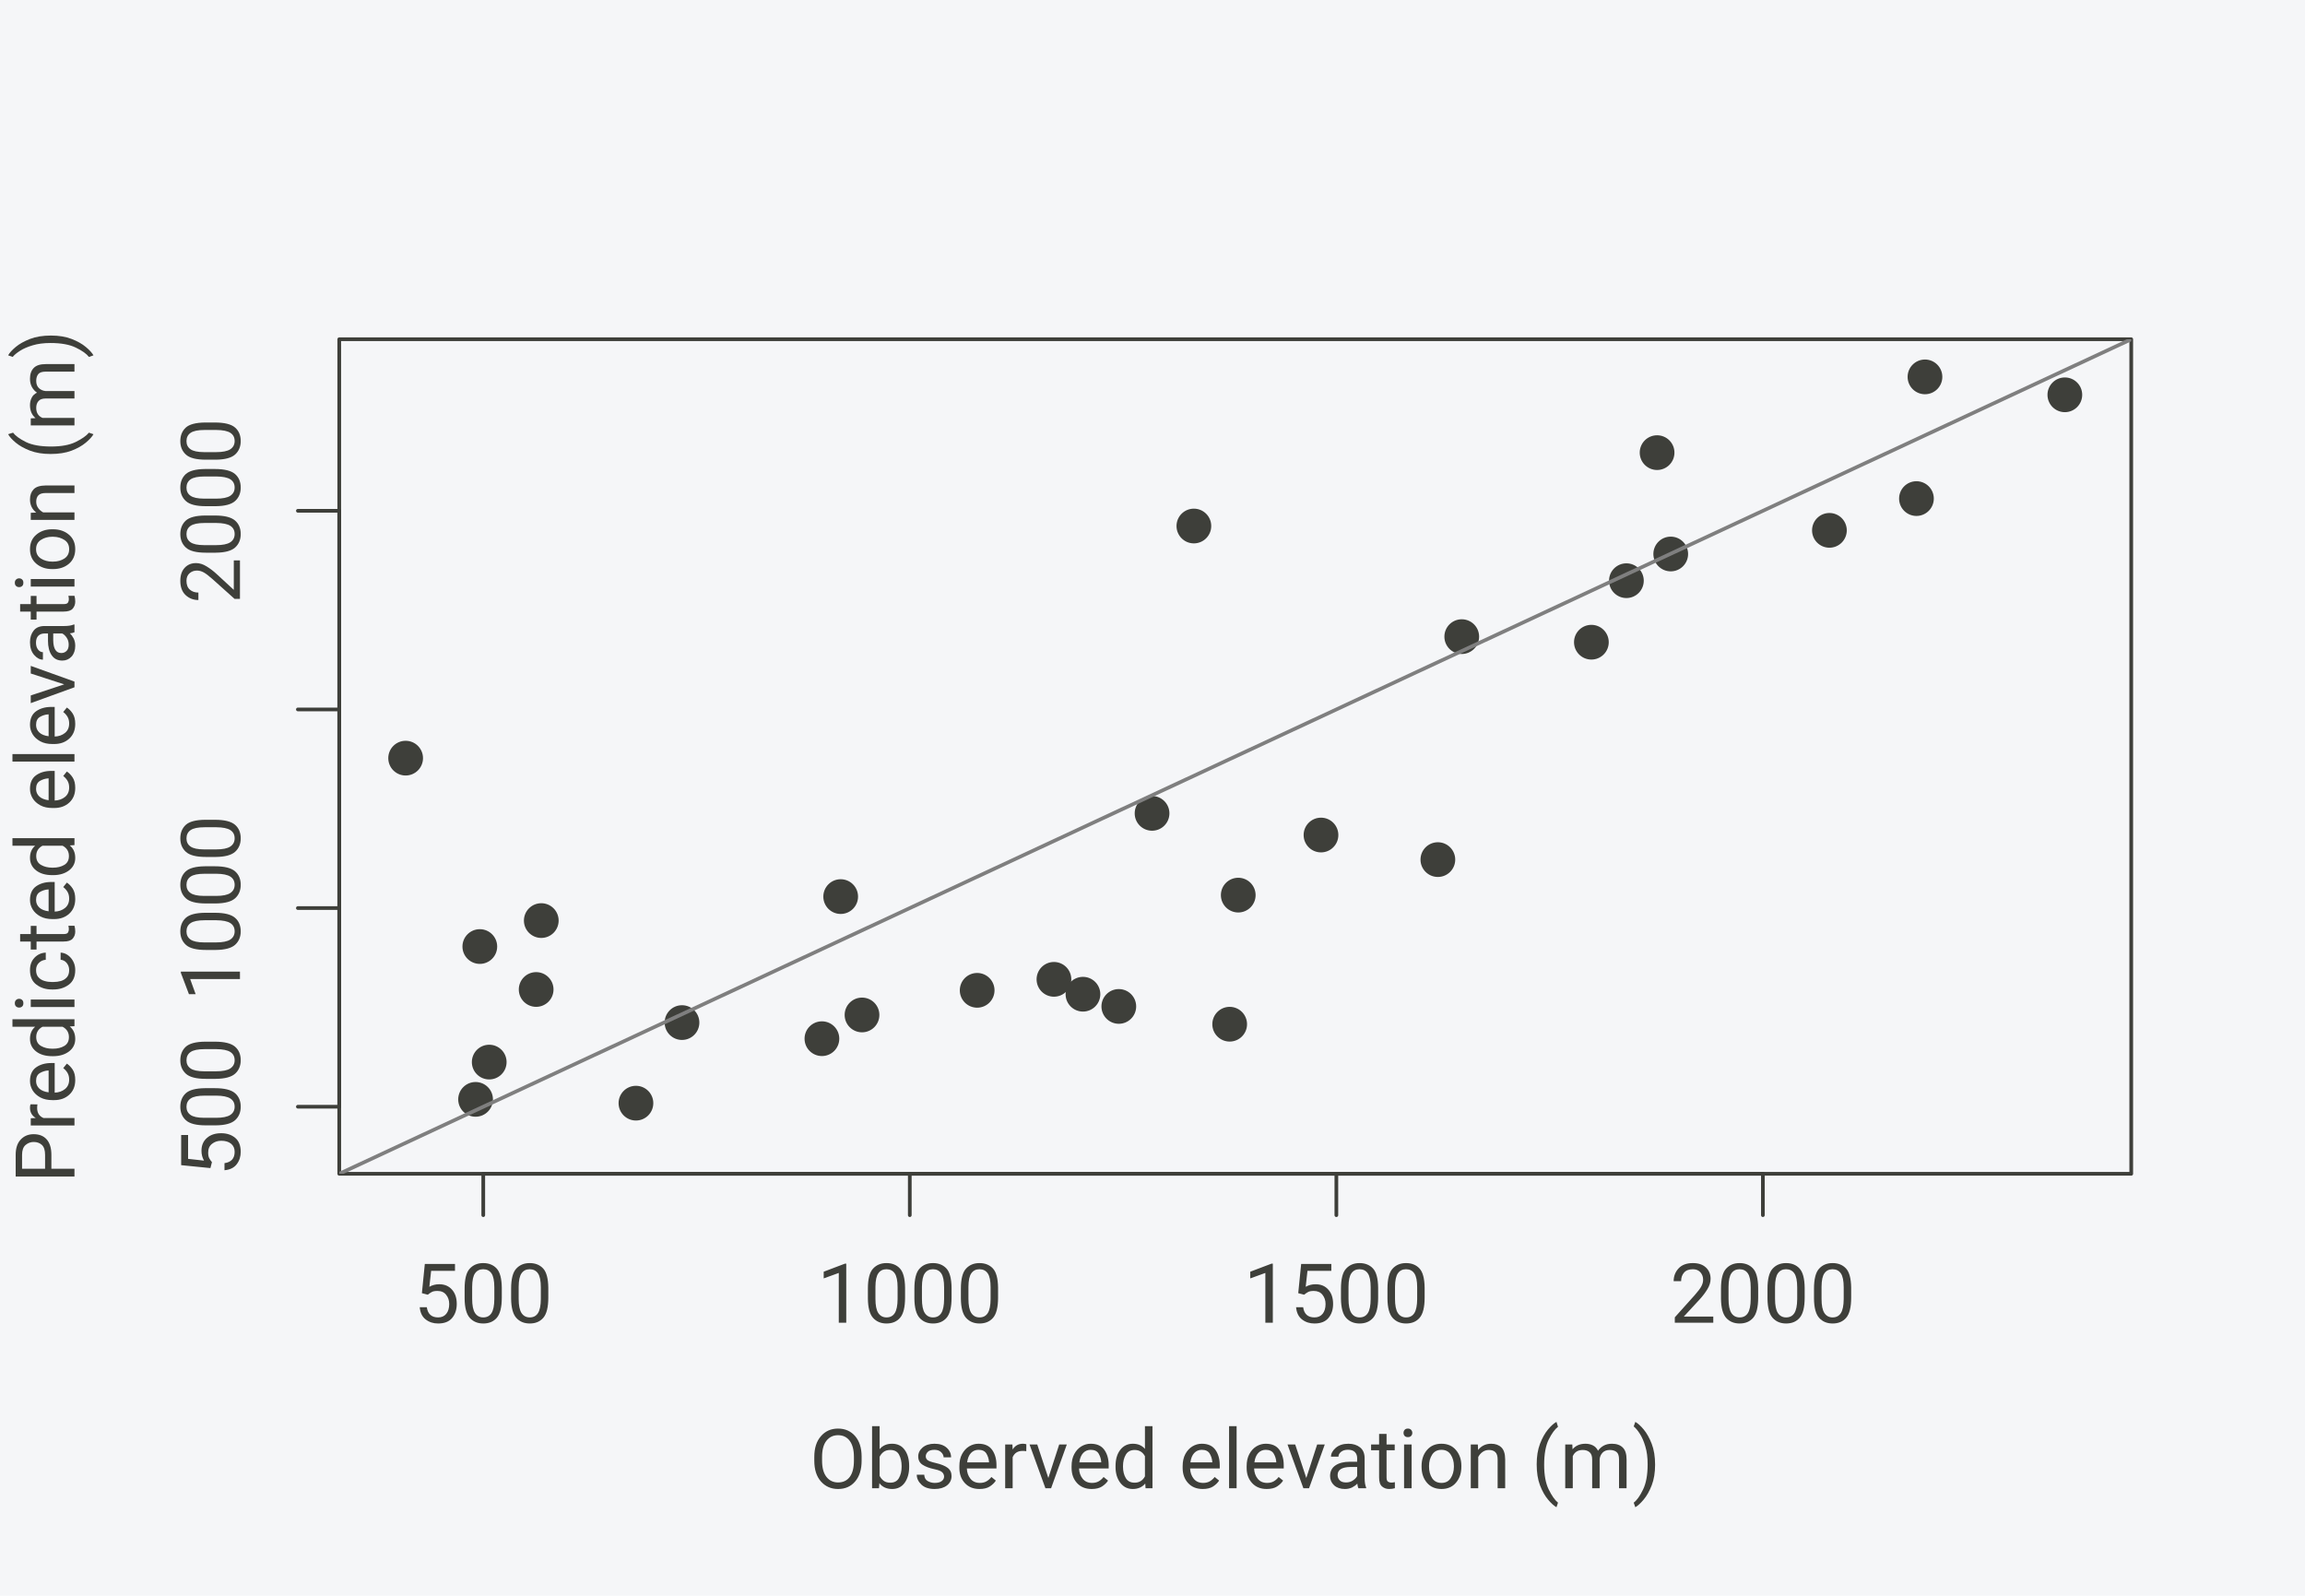
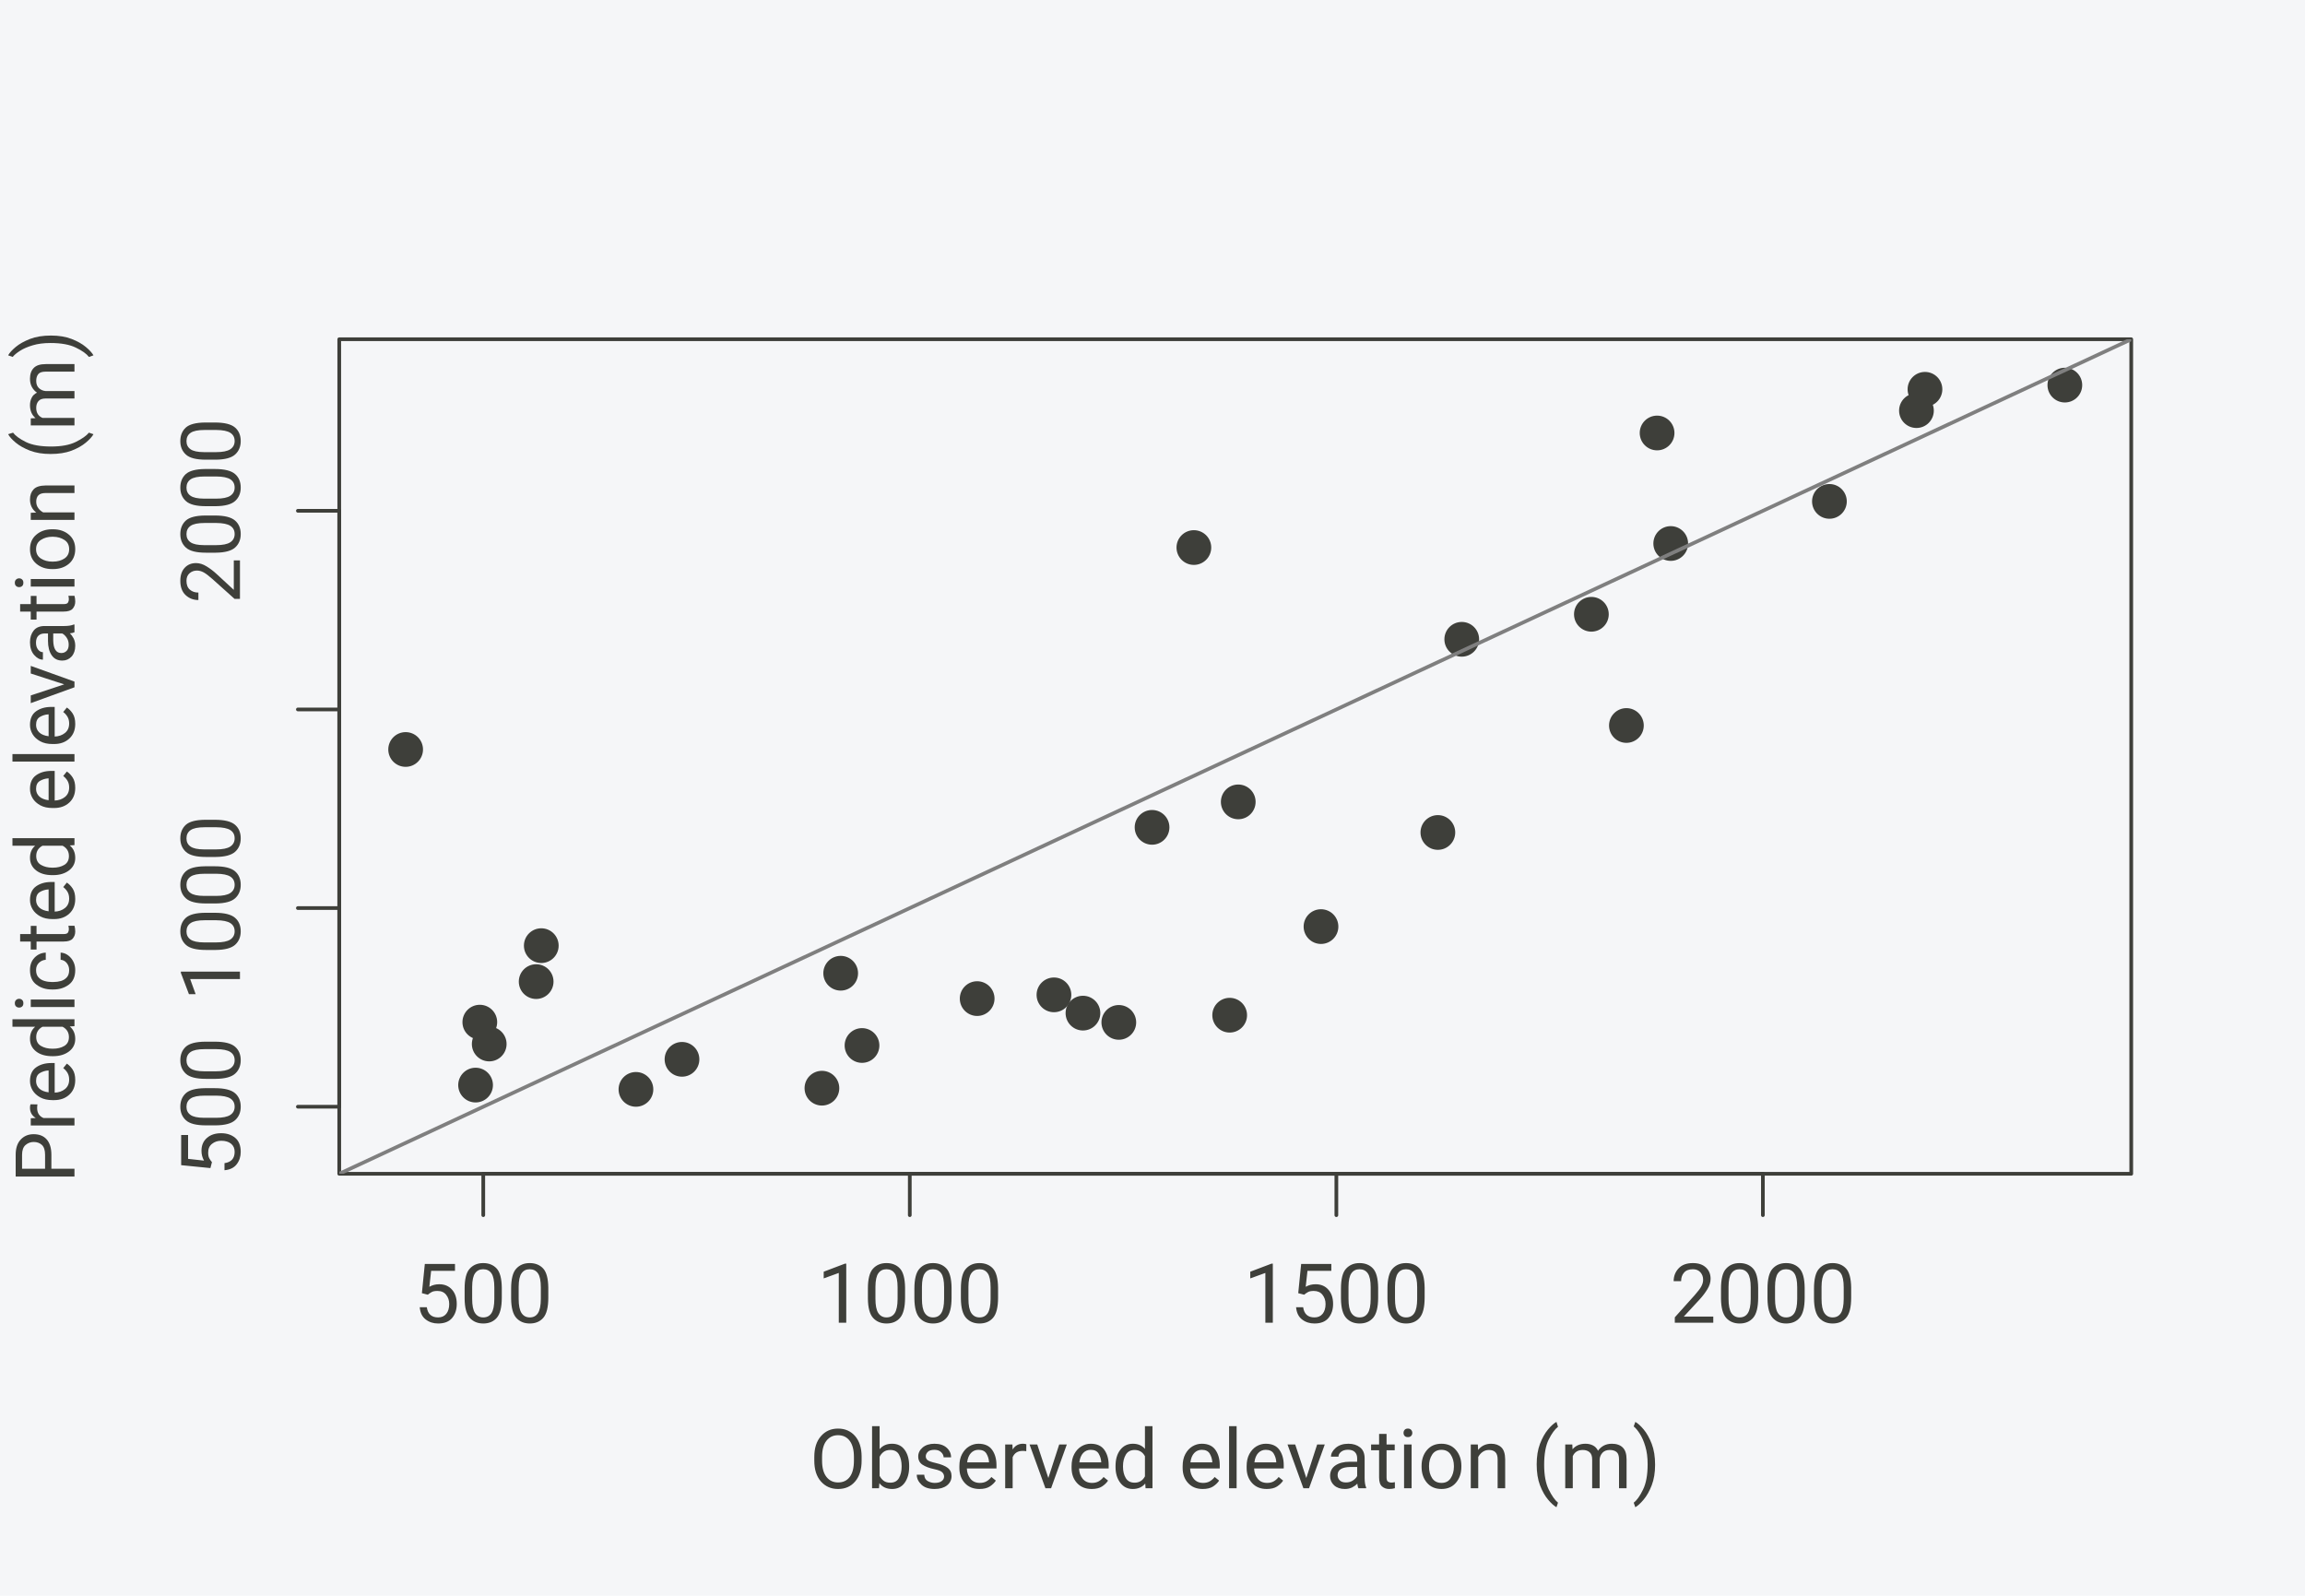
<svg xmlns="http://www.w3.org/2000/svg" width="468.00pt" height="324.00pt" viewBox="0 0 468.00 324.00">
  <g class="svglite">
    <defs>
      <style type="text/css">
    /* theme-aware-processed */
    .svglite line, .svglite polyline, .svglite polygon, .svglite path, .svglite circle {
      fill: none;
      stroke: #3E3F3A;
      stroke-linecap: round;
      stroke-linejoin: round;
      stroke-miterlimit: 10.00;
    }
    .svglite &gt; g &gt; rect {
      fill: none;
      stroke: #3E3F3A;
      stroke-linecap: round;
      stroke-linejoin: round;
      stroke-miterlimit: 10.00;
    }
    .svglite text {
      white-space: pre;
      fill: #3E3F3A;
    }
    .svglite g.glyphgroup path {
      fill: inherit;
      stroke: none;
    }
  </style>
    </defs>
    <rect class="svg-bg" width="100%" height="100%" style="stroke: none; fill: #F5F6F8;" />
    <defs>
      <clipPath id="cpMC4wMHw0NjguMDB8MC4wMHwzMjQuMDA=">
        <rect x="0.00" y="0.00" width="468.00" height="324.00" />
      </clipPath>
    </defs>
    <g clip-path="url(#cpMC4wMHw0NjguMDB8MC4wMHwzMjQuMDA=)">
</g>
    <defs>
      <clipPath id="cpNjguODh8NDMyLjcyfDY4Ljg4fDIzOC4zMg==">
        <rect x="68.88" y="68.88" width="363.84" height="169.44" />
      </clipPath>
    </defs>
    <g clip-path="url(#cpNjguODh8NDMyLjcyfDY4Ljg4fDIzOC4zMg==)">
-       <circle class="theme-fill-fg" cx="323.11" cy="130.39" r="3.15" style="stroke-width: 0.75; fill: #3E3F3A;" />
-       <circle class="theme-fill-fg" cx="175.02" cy="206.07" r="3.15" style="stroke-width: 0.75; fill: #3E3F3A;" />
-       <circle class="theme-fill-fg" cx="219.88" cy="201.86" r="3.15" style="stroke-width: 0.75; fill: #3E3F3A;" />
-       <circle class="theme-fill-fg" cx="109.90" cy="186.91" r="3.15" style="stroke-width: 0.75; fill: #3E3F3A;" />
-       <circle class="theme-fill-fg" cx="233.91" cy="165.14" r="3.15" style="stroke-width: 0.75; fill: #3E3F3A;" />
-       <circle class="theme-fill-fg" cx="251.41" cy="181.74" r="3.15" style="stroke-width: 0.75; fill: #3E3F3A;" />
-       <circle class="theme-fill-fg" cx="138.47" cy="207.62" r="3.15" style="stroke-width: 0.75; fill: #3E3F3A;" />
-       <circle class="theme-fill-fg" cx="389.11" cy="101.23" r="3.15" style="stroke-width: 0.75; fill: #3E3F3A;" />
-       <circle class="theme-fill-fg" cx="170.69" cy="182.04" r="3.15" style="stroke-width: 0.75; fill: #3E3F3A;" />
-       <circle class="theme-fill-fg" cx="227.16" cy="204.34" r="3.15" style="stroke-width: 0.75; fill: #3E3F3A;" />
-       <circle class="theme-fill-fg" cx="96.56" cy="223.21" r="3.15" style="stroke-width: 0.75; fill: #3E3F3A;" />
-       <circle class="theme-fill-fg" cx="330.22" cy="117.90" r="3.15" style="stroke-width: 0.75; fill: #3E3F3A;" />
-       <circle class="theme-fill-fg" cx="99.33" cy="215.64" r="3.15" style="stroke-width: 0.75; fill: #3E3F3A;" />
-       <circle class="theme-fill-fg" cx="108.86" cy="200.90" r="3.15" style="stroke-width: 0.75; fill: #3E3F3A;" />
-       <circle class="theme-fill-fg" cx="419.24" cy="80.16" r="3.15" style="stroke-width: 0.75; fill: #3E3F3A;" />
-       <circle class="theme-fill-fg" cx="249.67" cy="207.95" r="3.15" style="stroke-width: 0.75; fill: #3E3F3A;" />
-       <circle class="theme-fill-fg" cx="82.36" cy="153.93" r="3.15" style="stroke-width: 0.75; fill: #3E3F3A;" />
-       <circle class="theme-fill-fg" cx="129.12" cy="223.98" r="3.15" style="stroke-width: 0.75; fill: #3E3F3A;" />
-       <circle class="theme-fill-fg" cx="296.79" cy="129.26" r="3.15" style="stroke-width: 0.75; fill: #3E3F3A;" />
-       <circle class="theme-fill-fg" cx="268.21" cy="169.54" r="3.15" style="stroke-width: 0.75; fill: #3E3F3A;" />
-       <circle class="theme-fill-fg" cx="166.88" cy="210.89" r="3.15" style="stroke-width: 0.75; fill: #3E3F3A;" />
-       <circle class="theme-fill-fg" cx="242.40" cy="106.80" r="3.15" style="stroke-width: 0.75; fill: #3E3F3A;" />
-       <circle class="theme-fill-fg" cx="390.84" cy="76.52" r="3.15" style="stroke-width: 0.75; fill: #3E3F3A;" />
-       <circle class="theme-fill-fg" cx="336.45" cy="91.90" r="3.15" style="stroke-width: 0.75; fill: #3E3F3A;" />
-       <circle class="theme-fill-fg" cx="291.94" cy="174.53" r="3.15" style="stroke-width: 0.75; fill: #3E3F3A;" />
-       <circle class="theme-fill-fg" cx="213.99" cy="198.84" r="3.15" style="stroke-width: 0.75; fill: #3E3F3A;" />
-       <circle class="theme-fill-fg" cx="371.44" cy="107.68" r="3.15" style="stroke-width: 0.75; fill: #3E3F3A;" />
-       <circle class="theme-fill-fg" cx="339.22" cy="112.48" r="3.15" style="stroke-width: 0.75; fill: #3E3F3A;" />
-       <circle class="theme-fill-fg" cx="97.42" cy="192.18" r="3.15" style="stroke-width: 0.75; fill: #3E3F3A;" />
-       <circle class="theme-fill-fg" cx="198.40" cy="201.07" r="3.15" style="stroke-width: 0.75; fill: #3E3F3A;" />
+       <circle class="theme-fill-fg" cx="323.11" cy="124.72" r="3.15" style="stroke-width: 0.75; fill: #3E3F3A;" />
+       <circle class="theme-fill-fg" cx="175.02" cy="212.27" r="3.15" style="stroke-width: 0.75; fill: #3E3F3A;" />
+       <circle class="theme-fill-fg" cx="219.88" cy="205.70" r="3.15" style="stroke-width: 0.75; fill: #3E3F3A;" />
+       <circle class="theme-fill-fg" cx="109.90" cy="192.00" r="3.15" style="stroke-width: 0.75; fill: #3E3F3A;" />
+       <circle class="theme-fill-fg" cx="233.91" cy="167.98" r="3.15" style="stroke-width: 0.75; fill: #3E3F3A;" />
+       <circle class="theme-fill-fg" cx="251.41" cy="162.81" r="3.15" style="stroke-width: 0.75; fill: #3E3F3A;" />
+       <circle class="theme-fill-fg" cx="138.47" cy="215.08" r="3.15" style="stroke-width: 0.75; fill: #3E3F3A;" />
+       <circle class="theme-fill-fg" cx="389.11" cy="83.37" r="3.15" style="stroke-width: 0.75; fill: #3E3F3A;" />
+       <circle class="theme-fill-fg" cx="170.69" cy="197.60" r="3.15" style="stroke-width: 0.75; fill: #3E3F3A;" />
+       <circle class="theme-fill-fg" cx="227.16" cy="207.58" r="3.15" style="stroke-width: 0.75; fill: #3E3F3A;" />
+       <circle class="theme-fill-fg" cx="96.56" cy="220.31" r="3.15" style="stroke-width: 0.75; fill: #3E3F3A;" />
+       <circle class="theme-fill-fg" cx="330.22" cy="147.30" r="3.15" style="stroke-width: 0.75; fill: #3E3F3A;" />
+       <circle class="theme-fill-fg" cx="99.33" cy="211.97" r="3.15" style="stroke-width: 0.75; fill: #3E3F3A;" />
+       <circle class="theme-fill-fg" cx="108.86" cy="199.30" r="3.15" style="stroke-width: 0.75; fill: #3E3F3A;" />
+       <circle class="theme-fill-fg" cx="419.24" cy="78.19" r="3.15" style="stroke-width: 0.75; fill: #3E3F3A;" />
+       <circle class="theme-fill-fg" cx="249.67" cy="206.12" r="3.15" style="stroke-width: 0.75; fill: #3E3F3A;" />
+       <circle class="theme-fill-fg" cx="82.36" cy="152.17" r="3.15" style="stroke-width: 0.75; fill: #3E3F3A;" />
+       <circle class="theme-fill-fg" cx="129.12" cy="221.18" r="3.15" style="stroke-width: 0.75; fill: #3E3F3A;" />
+       <circle class="theme-fill-fg" cx="296.79" cy="129.80" r="3.15" style="stroke-width: 0.75; fill: #3E3F3A;" />
+       <circle class="theme-fill-fg" cx="268.21" cy="188.13" r="3.15" style="stroke-width: 0.75; fill: #3E3F3A;" />
+       <circle class="theme-fill-fg" cx="166.88" cy="220.94" r="3.15" style="stroke-width: 0.75; fill: #3E3F3A;" />
+       <circle class="theme-fill-fg" cx="242.40" cy="111.17" r="3.15" style="stroke-width: 0.75; fill: #3E3F3A;" />
+       <circle class="theme-fill-fg" cx="390.84" cy="79.04" r="3.15" style="stroke-width: 0.75; fill: #3E3F3A;" />
+       <circle class="theme-fill-fg" cx="336.45" cy="87.91" r="3.15" style="stroke-width: 0.75; fill: #3E3F3A;" />
+       <circle class="theme-fill-fg" cx="291.94" cy="169.02" r="3.15" style="stroke-width: 0.75; fill: #3E3F3A;" />
+       <circle class="theme-fill-fg" cx="213.99" cy="201.99" r="3.15" style="stroke-width: 0.75; fill: #3E3F3A;" />
+       <circle class="theme-fill-fg" cx="371.44" cy="101.80" r="3.15" style="stroke-width: 0.75; fill: #3E3F3A;" />
+       <circle class="theme-fill-fg" cx="339.22" cy="110.35" r="3.15" style="stroke-width: 0.75; fill: #3E3F3A;" />
+       <circle class="theme-fill-fg" cx="97.42" cy="207.53" r="3.15" style="stroke-width: 0.75; fill: #3E3F3A;" />
+       <circle class="theme-fill-fg" cx="198.40" cy="202.75" r="3.15" style="stroke-width: 0.75; fill: #3E3F3A;" />
    </g>
    <g clip-path="url(#cpMC4wMHw0NjguMDB8MC4wMHwzMjQuMDA=)">
      <line x1="98.12" y1="238.32" x2="357.93" y2="238.32" style="stroke-width: 0.75;" />
      <line x1="98.12" y1="238.32" x2="98.12" y2="246.72" style="stroke-width: 0.75;" />
      <line x1="184.72" y1="238.32" x2="184.72" y2="246.72" style="stroke-width: 0.75;" />
      <line x1="271.33" y1="238.32" x2="271.33" y2="246.72" style="stroke-width: 0.75;" />
      <line x1="357.93" y1="238.32" x2="357.93" y2="246.72" style="stroke-width: 0.75;" />
      <text x="98.12" y="268.56" text-anchor="middle" style="font-size: 1.4em; font-family: &quot;Roboto&quot;, -apple-system, BlinkMacSystemFont, &quot;Segoe UI&quot;, system-ui, sans-serif;">500</text>
      <text x="184.72" y="268.56" text-anchor="middle" style="font-size: 1.4em; font-family: &quot;Roboto&quot;, -apple-system, BlinkMacSystemFont, &quot;Segoe UI&quot;, system-ui, sans-serif;">1000</text>
      <text x="271.33" y="268.56" text-anchor="middle" style="font-size: 1.4em; font-family: &quot;Roboto&quot;, -apple-system, BlinkMacSystemFont, &quot;Segoe UI&quot;, system-ui, sans-serif;">1500</text>
      <text x="357.93" y="268.56" text-anchor="middle" style="font-size: 1.4em; font-family: &quot;Roboto&quot;, -apple-system, BlinkMacSystemFont, &quot;Segoe UI&quot;, system-ui, sans-serif;">2000</text>
      <line x1="68.88" y1="224.70" x2="68.88" y2="103.71" style="stroke-width: 0.75;" />
      <line x1="68.88" y1="224.70" x2="60.48" y2="224.70" style="stroke-width: 0.75;" />
      <line x1="68.88" y1="184.37" x2="60.48" y2="184.37" style="stroke-width: 0.75;" />
      <line x1="68.88" y1="144.04" x2="60.48" y2="144.04" style="stroke-width: 0.75;" />
      <line x1="68.88" y1="103.71" x2="60.48" y2="103.71" style="stroke-width: 0.75;" />
      <text transform="translate(48.72,224.70) rotate(-90)" text-anchor="middle" style="font-size: 1.4em; font-family: &quot;Roboto&quot;, -apple-system, BlinkMacSystemFont, &quot;Segoe UI&quot;, system-ui, sans-serif;">500</text>
      <text transform="translate(48.72,184.37) rotate(-90)" text-anchor="middle" style="font-size: 1.4em; font-family: &quot;Roboto&quot;, -apple-system, BlinkMacSystemFont, &quot;Segoe UI&quot;, system-ui, sans-serif;">1000</text>
      <text transform="translate(48.72,103.71) rotate(-90)" text-anchor="middle" style="font-size: 1.4em; font-family: &quot;Roboto&quot;, -apple-system, BlinkMacSystemFont, &quot;Segoe UI&quot;, system-ui, sans-serif;">2000</text>
      <polygon points="68.88,238.32 432.72,238.32 432.72,68.88 68.88,68.88 " style="stroke-width: 0.75;" />
      <text x="250.80" y="302.16" text-anchor="middle" style="font-size: 1.4em; font-family: &quot;Roboto&quot;, -apple-system, BlinkMacSystemFont, &quot;Segoe UI&quot;, system-ui, sans-serif;">Observed elevation (m)</text>
      <text transform="translate(15.12,153.60) rotate(-90)" text-anchor="middle" style="font-size: 1.4em; font-family: &quot;Roboto&quot;, -apple-system, BlinkMacSystemFont, &quot;Segoe UI&quot;, system-ui, sans-serif;">Predicted elevation (m)</text>
    </g>
    <g clip-path="url(#cpNjguODh8NDMyLjcyfDY4Ljg4fDIzOC4zMg==)">
      <line x1="68.88" y1="238.32" x2="432.72" y2="68.88" style="stroke-width: 0.75; stroke: #7F7F7F;" />
    </g>
  </g>
</svg>
